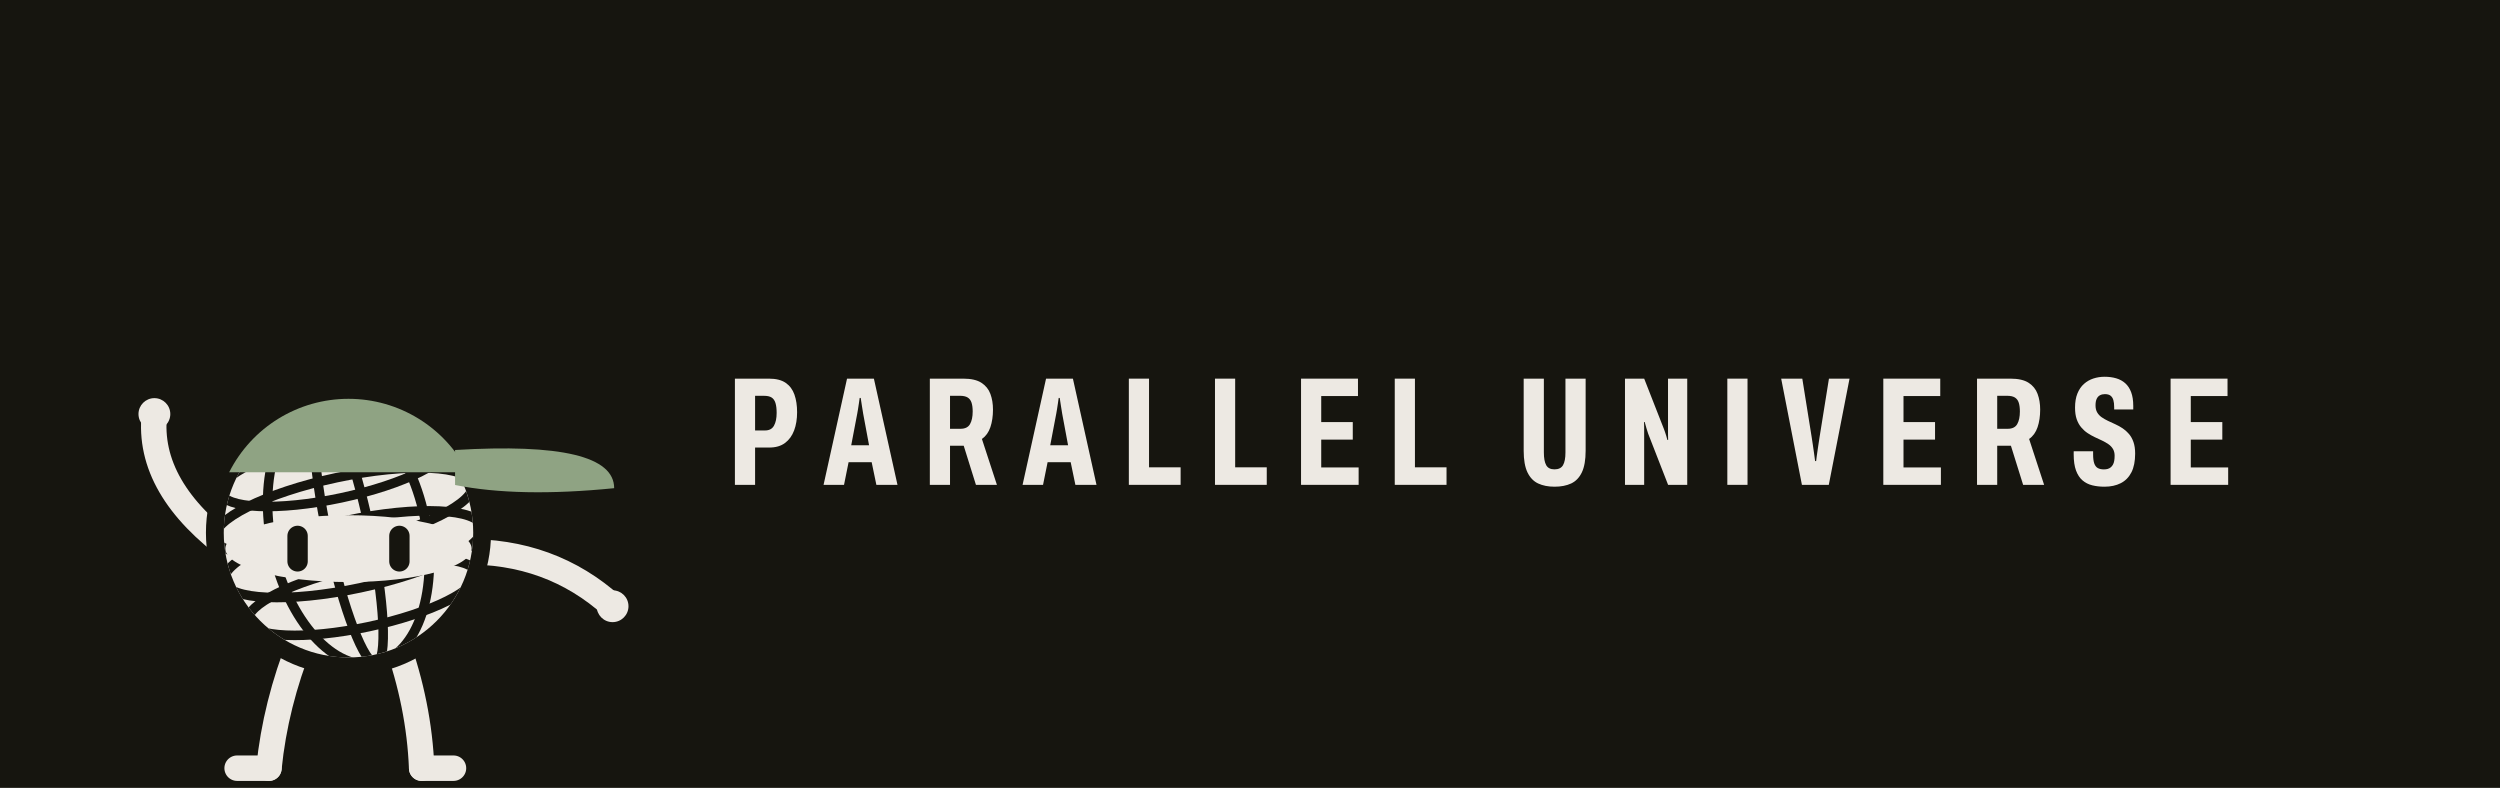
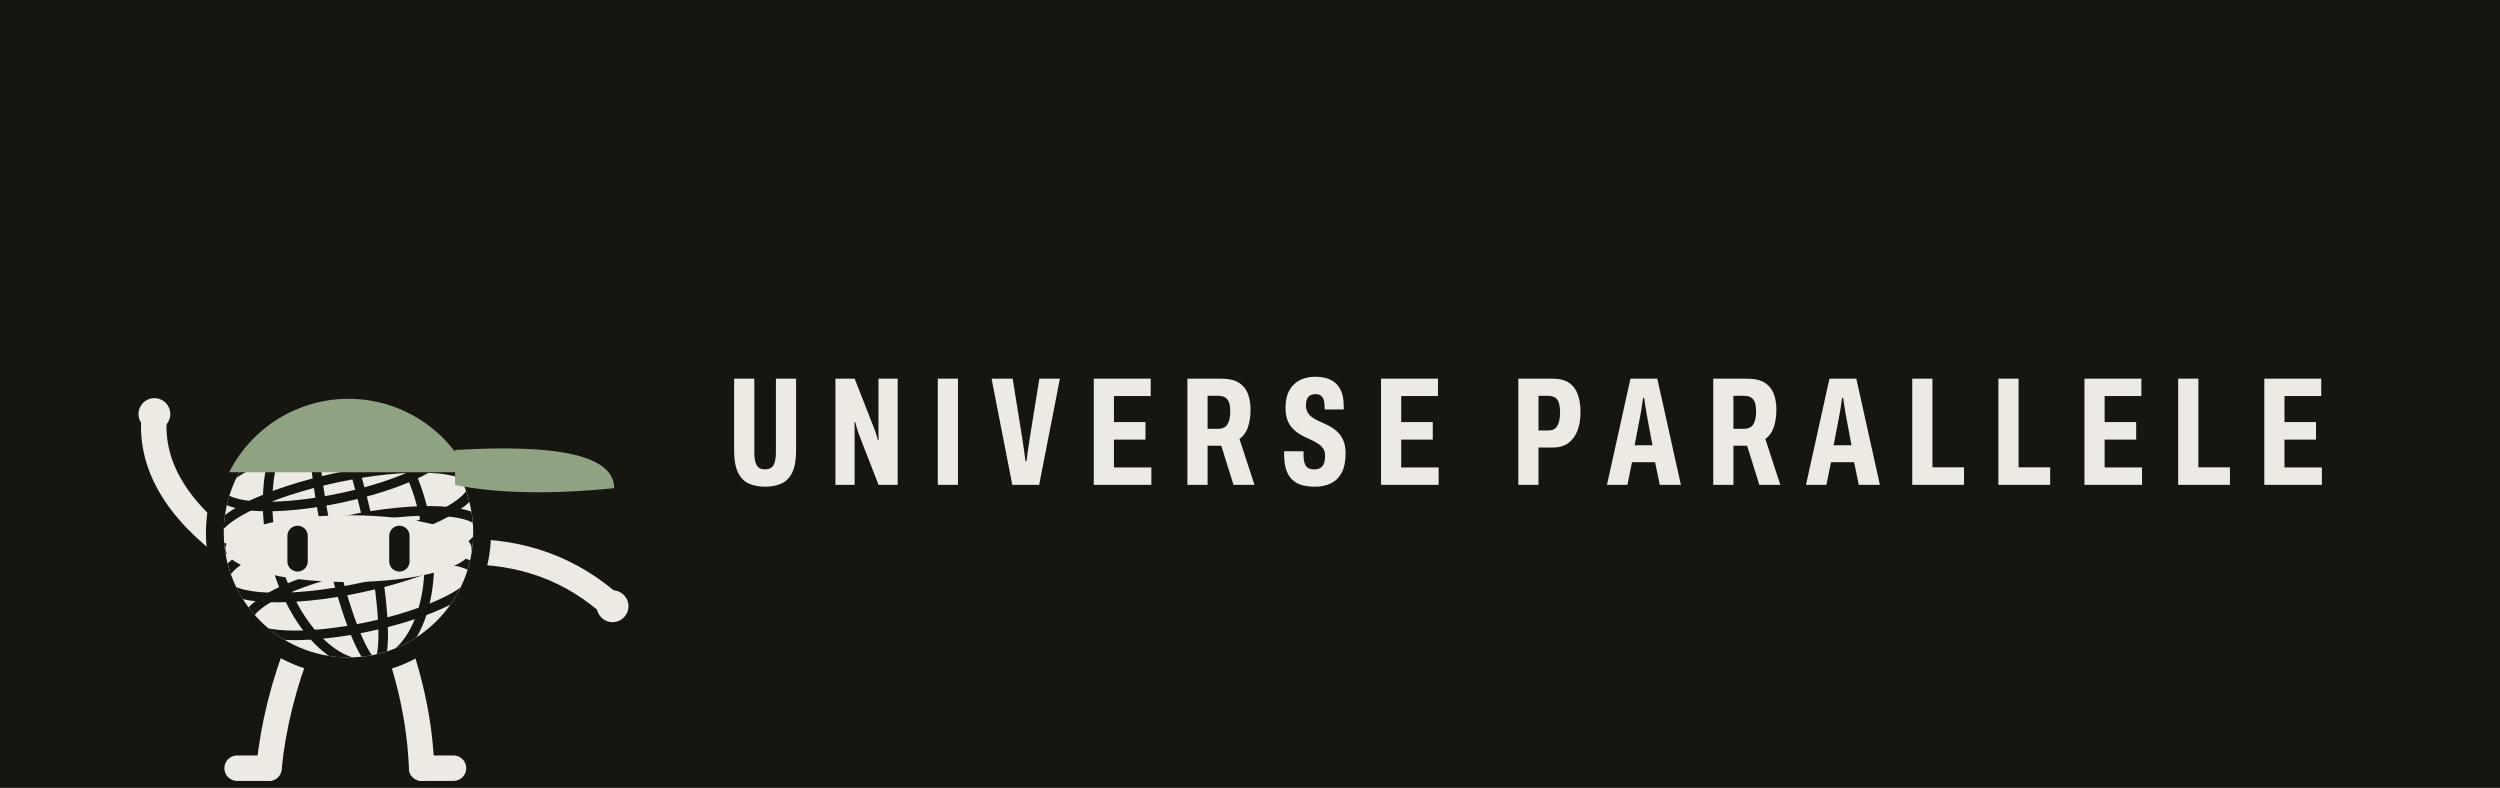
- <svg xmlns="http://www.w3.org/2000/svg" viewBox="0 0 330 104" width="330" height="104" role="img" aria-label="Parallel Universe">
+ <svg xmlns="http://www.w3.org/2000/svg" viewBox="0 0 330 104" width="330" height="104" role="img" aria-label="Universe Parallele">
  <rect width="330" height="104" fill="#16150F" />
  <g transform="translate(4 30) scale(.42)">
    <path d="M64.0,102.0 Q36.5,82.1 39.0,58.7" fill="none" stroke="#EDE9E3" stroke-width="8" stroke-linecap="round" />
    <circle cx="39.0" cy="58.7" r="5.0" fill="#EDE9E3" stroke="none" />
    <path d="M136.0,102.0 Q163.5,101.5 183.0,119.1" fill="none" stroke="#EDE9E3" stroke-width="8" stroke-linecap="round" />
    <circle cx="183.0" cy="119.1" r="5.0" fill="#EDE9E3" stroke="none" />
    <path d="M85,130.0 Q77.0,150.0 75.0,170.0" fill="none" stroke="#EDE9E3" stroke-width="8" stroke-linecap="round" />
    <path d="M75.0,170.0 l-10,0" fill="none" stroke="#EDE9E3" stroke-width="8" stroke-linecap="round" />
    <path d="M115,130.0 Q122.2,150.0 123.0,170.0" fill="none" stroke="#EDE9E3" stroke-width="8" stroke-linecap="round" />
    <path d="M123.0,170.0 l10,0" fill="none" stroke="#EDE9E3" stroke-width="8" stroke-linecap="round" />
    <defs>
      <clipPath id="g">
        <circle cx="100" cy="96" r="39.2" />
      </clipPath>
    </defs>
    <circle cx="100" cy="96" r="42" fill="#EDE9E3" stroke="#16150F" stroke-width="5.6" />
    <g clip-path="url(#g)" transform="rotate(-12 100 96)">
      <ellipse cx="100" cy="75.3" rx="36.6" ry="9.5" fill="none" stroke="#16150F" stroke-width="3.0" />
      <ellipse cx="100" cy="89.1" rx="41.4" ry="10.8" fill="none" stroke="#16150F" stroke-width="3.0" />
      <ellipse cx="100" cy="102.9" rx="41.4" ry="10.8" fill="none" stroke="#16150F" stroke-width="3.0" />
      <ellipse cx="100" cy="116.7" rx="36.6" ry="9.5" fill="none" stroke="#16150F" stroke-width="3.0" />
      <ellipse cx="100" cy="96" rx="6.7" ry="42" fill="none" stroke="#16150F" stroke-width="3.0" />
      <ellipse cx="100" cy="96" rx="24.4" ry="42" fill="none" stroke="#16150F" stroke-width="3.0" />
      <ellipse cx="100" cy="96" rx="42.0" ry="42" fill="none" stroke="#16150F" stroke-width="3.0" />
    </g>
    <g fill="#8FA383" stroke="none">
      <path d="M62.5,77 A42,42 0 0 1 137.5,77 Z" />
      <path d="M133.5,70 Q183.5,67 183.5,82 Q153.5,85 133.5,81 Z" />
    </g>
    <ellipse cx="100" cy="101" rx="38.7" ry="10.5" fill="#EDE9E3" stroke="none" />
    <g stroke="#16150F" stroke-width="6.4" stroke-linecap="round" fill="none">
      <path d="M84,97 l0,8" />
      <path d="M116,97 l0,8" />
    </g>
  </g>
  <g fill="#EDE9E3" stroke="none">
-     <path transform="translate(96.00 64.00) scale(0.0204 -0.0204)" d="M49.4 0.0V687.2H269.7Q338.6 687.2 378.1 659.9Q417.6 632.6 434.7 583.7Q451.8 534.8 451.8 470.3Q451.8 403.0 432.4 351.6Q413.0 300.3 373.4 270.8Q333.8 241.4 272.2 241.4H180.0V0.0ZM180.0 352.0H245.1Q285.1 352.0 302.3 383.0Q319.5 414.0 319.5 465.1Q319.5 505.0 311.9 529.5Q304.3 554.1 286.9 565.1Q269.5 576.1 238.9 576.1H180.0Z" />
-     <path transform="translate(108.71 64.00) scale(0.0204 -0.0204)" d="M0.0 0.0 151.9 687.2H325.7L478.3 0.0H341.7L311.3 146.4H161.9L132.4 0.0ZM179.0 256.1H294.4L256.2 461.0Q255.2 467.7 253.3 479.5Q251.4 491.4 249.0 506.0Q246.6 520.6 244.5 535.2Q242.4 549.7 240.4 562.4H233.7Q231.7 547.3 228.8 528.1Q226.0 508.9 223.1 490.7Q220.2 472.5 218.0 461.0Z" />
-     <path transform="translate(121.73 64.00) scale(0.0204 -0.0204)" d="M49.4 0.0V687.2H266.3Q341.7 687.2 383.2 660.4Q424.6 633.6 441.3 588.3Q458.0 543.0 458.0 487.2Q458.0 423.0 441.2 373.2Q424.3 323.3 386.4 296.9L483.5 0.0H347.7L268.7 252.9H180.0V0.0ZM180.0 362.7H247.8Q292.1 362.7 309.4 392.9Q326.7 423.1 326.7 474.7Q326.7 509.2 319.3 531.8Q311.9 554.3 294.1 565.3Q276.3 576.3 243.1 576.3H180.0Z" />
-     <path transform="translate(134.98 64.00) scale(0.0204 -0.0204)" d="M0.0 0.0 151.9 687.2H325.7L478.3 0.0H341.7L311.3 146.4H161.9L132.4 0.0ZM179.0 256.1H294.4L256.2 461.0Q255.2 467.7 253.3 479.5Q251.4 491.4 249.0 506.0Q246.6 520.6 244.5 535.2Q242.4 549.7 240.4 562.4H233.7Q231.7 547.3 228.8 528.1Q226.0 508.9 223.1 490.7Q220.2 472.5 218.0 461.0Z" />
-     <path transform="translate(148.00 64.00) scale(0.0204 -0.0204)" d="M49.4 0.0V687.2H180.0V113.4H384.4V0.0Z" />
-     <path transform="translate(159.37 64.00) scale(0.0204 -0.0204)" d="M49.4 0.0V687.2H180.0V113.4H384.4V0.0Z" />
-     <path transform="translate(170.73 64.00) scale(0.0204 -0.0204)" d="M49.4 0.0V687.2H417.8V574.6H180.0V406.1H384.1V292.7H180.0V112.6H422.0V0.0Z" />
-     <path transform="translate(183.10 64.00) scale(0.0204 -0.0204)" d="M49.4 0.0V687.2H180.0V113.4H384.4V0.0Z" />
-     <path transform="translate(200.22 64.00) scale(0.0204 -0.0204)" d="M244.2 -12.0Q182.7 -12.0 138.0 8.9Q93.3 29.9 68.8 80.9Q44.4 132.0 44.4 220.6V687.2H175.0V209.8Q175.0 154.5 190.1 127.3Q205.3 100.2 243.7 100.2Q283.2 100.2 299.0 127.3Q314.7 154.5 314.7 209.8V687.2H445.3V220.6Q445.3 132.0 420.9 80.9Q396.4 29.9 351.6 8.9Q306.7 -12.0 244.2 -12.0Z" />
-     <path transform="translate(213.49 64.00) scale(0.0204 -0.0204)" d="M49.4 0.0V687.2H173.7L302.0 359.7Q305.0 351.8 308.9 340.4Q312.8 329.0 316.7 316.2Q320.6 303.3 323.6 290.8H328.6Q327.8 310.4 327.8 329.2Q327.8 348.0 327.8 359.7V687.2H452.2V0.0H328.4L199.5 330.9Q195.1 343.8 188.9 364.0Q182.7 384.3 177.0 406.6H172.7Q173.5 390.5 173.5 369.5Q173.5 348.5 173.5 330.9V0.0Z" />
-     <path transform="translate(227.00 64.00) scale(0.0204 -0.0204)" d="M49.4 0.0V687.2H180.0V0.0Z" />
-     <path transform="translate(234.94 64.00) scale(0.0204 -0.0204)" d="M142.8 0.0 8.6 687.2H145.3L205.4 312.0Q209.0 291.6 212.9 263.1Q216.9 234.6 221.2 205.4Q225.6 176.2 228.1 154.0H234.8Q236.0 165.2 239.1 187.8Q242.1 210.3 246.9 242.0Q251.6 273.6 257.5 312.0L317.7 687.2H450.9L316.7 0.0Z" />
-     <path transform="translate(247.59 64.00) scale(0.0204 -0.0204)" d="M49.4 0.0V687.2H417.8V574.6H180.0V406.1H384.1V292.7H180.0V112.6H422.0V0.0Z" />
-     <path transform="translate(259.96 64.00) scale(0.0204 -0.0204)" d="M49.4 0.0V687.2H266.3Q341.7 687.2 383.2 660.4Q424.6 633.6 441.3 588.3Q458.0 543.0 458.0 487.2Q458.0 423.0 441.2 373.2Q424.3 323.3 386.4 296.9L483.5 0.0H347.7L268.7 252.9H180.0V0.0ZM180.0 362.7H247.8Q292.1 362.7 309.4 392.9Q326.7 423.1 326.7 474.7Q326.7 509.2 319.3 531.8Q311.9 554.3 294.1 565.3Q276.3 576.3 243.1 576.3H180.0Z" />
-     <path transform="translate(273.20 64.00) scale(0.0204 -0.0204)" d="M224.8 -12.0Q182.1 -12.0 145.9 -3.0Q109.6 6.0 82.7 29.1Q55.9 52.2 40.8 93.0Q25.8 133.9 25.8 197.7Q25.8 202.1 25.8 207.6Q25.8 213.2 26.0 217.2H151.5Q151.5 212.2 151.5 207.1Q151.5 202.0 151.5 197.0Q151.5 160.0 158.8 138.8Q166.2 117.6 181.6 108.8Q197.0 100.0 221.1 100.0Q235.2 100.0 246.0 103.1Q256.9 106.3 265.6 113.4Q274.3 120.6 279.9 130.9Q285.6 141.2 288.1 155.4Q290.7 169.7 290.7 188.1Q290.7 214.1 279.9 232.2Q269.1 250.3 250.7 263.0Q232.2 275.8 209.7 286.5Q187.1 297.1 162.6 308.5Q138.2 319.9 115.6 335.0Q93.0 350.1 74.6 372.0Q56.1 393.8 45.3 424.6Q34.6 455.4 34.6 499.4Q34.6 553.2 50.0 591.2Q65.4 629.1 92.3 653.1Q119.2 677.0 153.5 688.2Q187.9 699.4 225.8 699.4Q266.8 699.4 300.8 689.4Q334.9 679.4 359.5 657.4Q384.2 635.4 397.7 599.2Q411.3 563.0 411.3 510.6V487.8H287.8V503.0Q287.8 530.1 282.4 548.7Q277.0 567.2 264.1 577.1Q251.3 587.0 227.6 587.0Q209.7 587.0 195.9 579.7Q182.1 572.3 174.6 556.4Q167.1 540.5 167.1 514.4Q167.1 487.1 177.9 468.6Q188.7 450.1 207.3 437.2Q225.8 424.4 248.4 413.7Q271.0 403.0 295.3 392.0Q319.7 381.0 342.2 366.0Q364.8 351.0 383.3 329.4Q401.9 307.8 412.7 276.8Q423.5 245.8 423.5 202.0Q423.5 127.8 399.2 80.6Q374.8 33.3 330.2 10.7Q285.5 -12.0 224.8 -12.0Z" />
-     <path transform="translate(285.51 64.00) scale(0.0204 -0.0204)" d="M49.4 0.0V687.2H417.8V574.6H180.0V406.1H384.1V292.7H180.0V112.6H422.0V0.0Z" />
+     <path transform="translate(96.00 64.00) scale(0.0204 -0.0204)" d="M244.2 -12.0Q182.7 -12.0 138.0 8.9Q93.3 29.9 68.8 80.9Q44.4 132.0 44.4 220.6V687.2H175.0V209.8Q175.0 154.5 190.1 127.3Q205.3 100.2 243.7 100.2Q283.2 100.2 299.0 127.3Q314.7 154.5 314.7 209.8V687.2H445.3V220.6Q445.3 132.0 420.9 80.9Q396.4 29.9 351.6 8.9Q306.7 -12.0 244.2 -12.0Z" />
+     <path transform="translate(109.27 64.00) scale(0.0204 -0.0204)" d="M49.4 0.0V687.2H173.7L302.0 359.7Q305.0 351.8 308.9 340.4Q312.8 329.0 316.7 316.2Q320.6 303.3 323.6 290.8H328.6Q327.8 310.4 327.8 329.2Q327.8 348.0 327.8 359.7V687.2H452.2V0.0H328.4L199.5 330.9Q195.1 343.8 188.9 364.0Q182.7 384.3 177.0 406.6H172.7Q173.5 390.5 173.5 369.5Q173.5 348.5 173.5 330.9V0.0Z" />
+     <path transform="translate(122.78 64.00) scale(0.0204 -0.0204)" d="M49.4 0.0V687.2H180.0V0.0Z" />
+     <path transform="translate(130.71 64.00) scale(0.0204 -0.0204)" d="M142.8 0.0 8.6 687.2H145.3L205.4 312.0Q209.0 291.6 212.9 263.1Q216.9 234.6 221.2 205.4Q225.6 176.2 228.1 154.0H234.8Q236.0 165.2 239.1 187.8Q242.1 210.3 246.9 242.0Q251.6 273.6 257.5 312.0L317.7 687.2H450.9L316.7 0.0Z" />
+     <path transform="translate(143.37 64.00) scale(0.0204 -0.0204)" d="M49.4 0.0V687.2H417.8V574.6H180.0V406.1H384.1V292.7H180.0V112.6H422.0V0.0Z" />
+     <path transform="translate(155.73 64.00) scale(0.0204 -0.0204)" d="M49.4 0.0V687.2H266.3Q341.7 687.2 383.2 660.4Q424.6 633.6 441.3 588.3Q458.0 543.0 458.0 487.2Q458.0 423.0 441.2 373.2Q424.3 323.3 386.4 296.9L483.5 0.0H347.7L268.7 252.9H180.0V0.0ZM180.0 362.7H247.8Q292.1 362.7 309.4 392.9Q326.7 423.1 326.7 474.7Q326.7 509.2 319.3 531.8Q311.9 554.3 294.1 565.3Q276.3 576.3 243.1 576.3H180.0Z" />
+     <path transform="translate(168.98 64.00) scale(0.0204 -0.0204)" d="M224.8 -12.0Q182.1 -12.0 145.9 -3.0Q109.6 6.0 82.7 29.1Q55.9 52.2 40.8 93.0Q25.8 133.9 25.8 197.7Q25.8 202.1 25.8 207.6Q25.8 213.2 26.0 217.2H151.5Q151.5 212.2 151.5 207.1Q151.5 202.0 151.5 197.0Q151.5 160.0 158.8 138.8Q166.2 117.6 181.6 108.8Q197.0 100.0 221.1 100.0Q235.2 100.0 246.0 103.1Q256.9 106.3 265.6 113.4Q274.3 120.6 279.9 130.9Q285.6 141.2 288.1 155.4Q290.7 169.7 290.7 188.1Q290.7 214.1 279.9 232.2Q269.1 250.3 250.7 263.0Q232.2 275.8 209.7 286.5Q187.1 297.1 162.6 308.5Q138.2 319.9 115.6 335.0Q93.0 350.1 74.6 372.0Q56.1 393.8 45.3 424.6Q34.6 455.4 34.6 499.4Q34.6 553.2 50.0 591.2Q65.4 629.1 92.3 653.1Q119.2 677.0 153.5 688.2Q187.9 699.4 225.8 699.4Q266.8 699.4 300.8 689.4Q334.9 679.4 359.5 657.4Q384.2 635.4 397.7 599.2Q411.3 563.0 411.3 510.6V487.8H287.8V503.0Q287.8 530.1 282.4 548.7Q277.0 567.2 264.1 577.1Q251.3 587.0 227.6 587.0Q209.7 587.0 195.9 579.7Q182.1 572.3 174.6 556.4Q167.1 540.5 167.1 514.4Q167.1 487.1 177.9 468.6Q188.7 450.1 207.3 437.2Q225.8 424.4 248.4 413.7Q271.0 403.0 295.3 392.0Q319.7 381.0 342.2 366.0Q364.8 351.0 383.3 329.4Q401.9 307.8 412.7 276.8Q423.5 245.8 423.5 202.0Q423.5 127.8 399.2 80.6Q374.8 33.3 330.2 10.7Q285.5 -12.0 224.8 -12.0Z" />
+     <path transform="translate(181.29 64.00) scale(0.0204 -0.0204)" d="M49.4 0.0V687.2H417.8V574.6H180.0V406.1H384.1V292.7H180.0V112.6H422.0V0.0Z" />
+     <path transform="translate(199.41 64.00) scale(0.0204 -0.0204)" d="M49.4 0.0V687.2H269.7Q338.6 687.2 378.1 659.9Q417.6 632.6 434.7 583.7Q451.8 534.8 451.8 470.3Q451.8 403.0 432.4 351.6Q413.0 300.3 373.4 270.8Q333.8 241.4 272.2 241.4H180.0V0.0ZM180.0 352.0H245.1Q285.1 352.0 302.3 383.0Q319.5 414.0 319.5 465.1Q319.5 505.0 311.9 529.5Q304.3 554.1 286.9 565.1Q269.5 576.1 238.9 576.1H180.0Z" />
+     <path transform="translate(212.12 64.00) scale(0.0204 -0.0204)" d="M0.0 0.0 151.9 687.2H325.7L478.3 0.0H341.7L311.3 146.4H161.9L132.4 0.0ZM179.0 256.1H294.4L256.2 461.0Q255.2 467.7 253.3 479.5Q251.4 491.4 249.0 506.0Q246.6 520.6 244.5 535.2Q242.4 549.7 240.4 562.4H233.7Q231.7 547.3 228.8 528.1Q226.0 508.9 223.1 490.7Q220.2 472.5 218.0 461.0Z" />
+     <path transform="translate(225.14 64.00) scale(0.0204 -0.0204)" d="M49.4 0.0V687.2H266.3Q341.7 687.2 383.2 660.4Q424.6 633.6 441.3 588.3Q458.0 543.0 458.0 487.2Q458.0 423.0 441.2 373.2Q424.3 323.3 386.4 296.9L483.5 0.0H347.7L268.7 252.9H180.0V0.0ZM180.0 362.7H247.8Q292.1 362.7 309.4 392.9Q326.7 423.1 326.7 474.7Q326.7 509.2 319.3 531.8Q311.9 554.3 294.1 565.3Q276.3 576.3 243.1 576.3H180.0Z" />
+     <path transform="translate(238.39 64.00) scale(0.0204 -0.0204)" d="M0.0 0.0 151.9 687.2H325.7L478.3 0.0H341.7L311.3 146.4H161.9L132.4 0.0ZM179.0 256.1H294.4L256.2 461.0Q255.2 467.7 253.3 479.5Q251.4 491.4 249.0 506.0Q246.6 520.6 244.5 535.2Q242.4 549.7 240.4 562.4H233.7Q231.7 547.3 228.8 528.1Q226.0 508.9 223.1 490.7Q220.2 472.5 218.0 461.0Z" />
+     <path transform="translate(251.41 64.00) scale(0.0204 -0.0204)" d="M49.4 0.0V687.2H180.0V113.4H384.4V0.0Z" />
+     <path transform="translate(262.78 64.00) scale(0.0204 -0.0204)" d="M49.4 0.0V687.2H180.0V113.4H384.4V0.0Z" />
+     <path transform="translate(274.14 64.00) scale(0.0204 -0.0204)" d="M49.4 0.0V687.2H417.8V574.6H180.0V406.1H384.1V292.7H180.0V112.6H422.0V0.0Z" />
+     <path transform="translate(286.51 64.00) scale(0.0204 -0.0204)" d="M49.4 0.0V687.2H180.0V113.4H384.4V0.0Z" />
+     <path transform="translate(297.88 64.00) scale(0.0204 -0.0204)" d="M49.4 0.0V687.2H417.8V574.6H180.0V406.1H384.1V292.7H180.0V112.6H422.0V0.0Z" />
  </g>
</svg>
